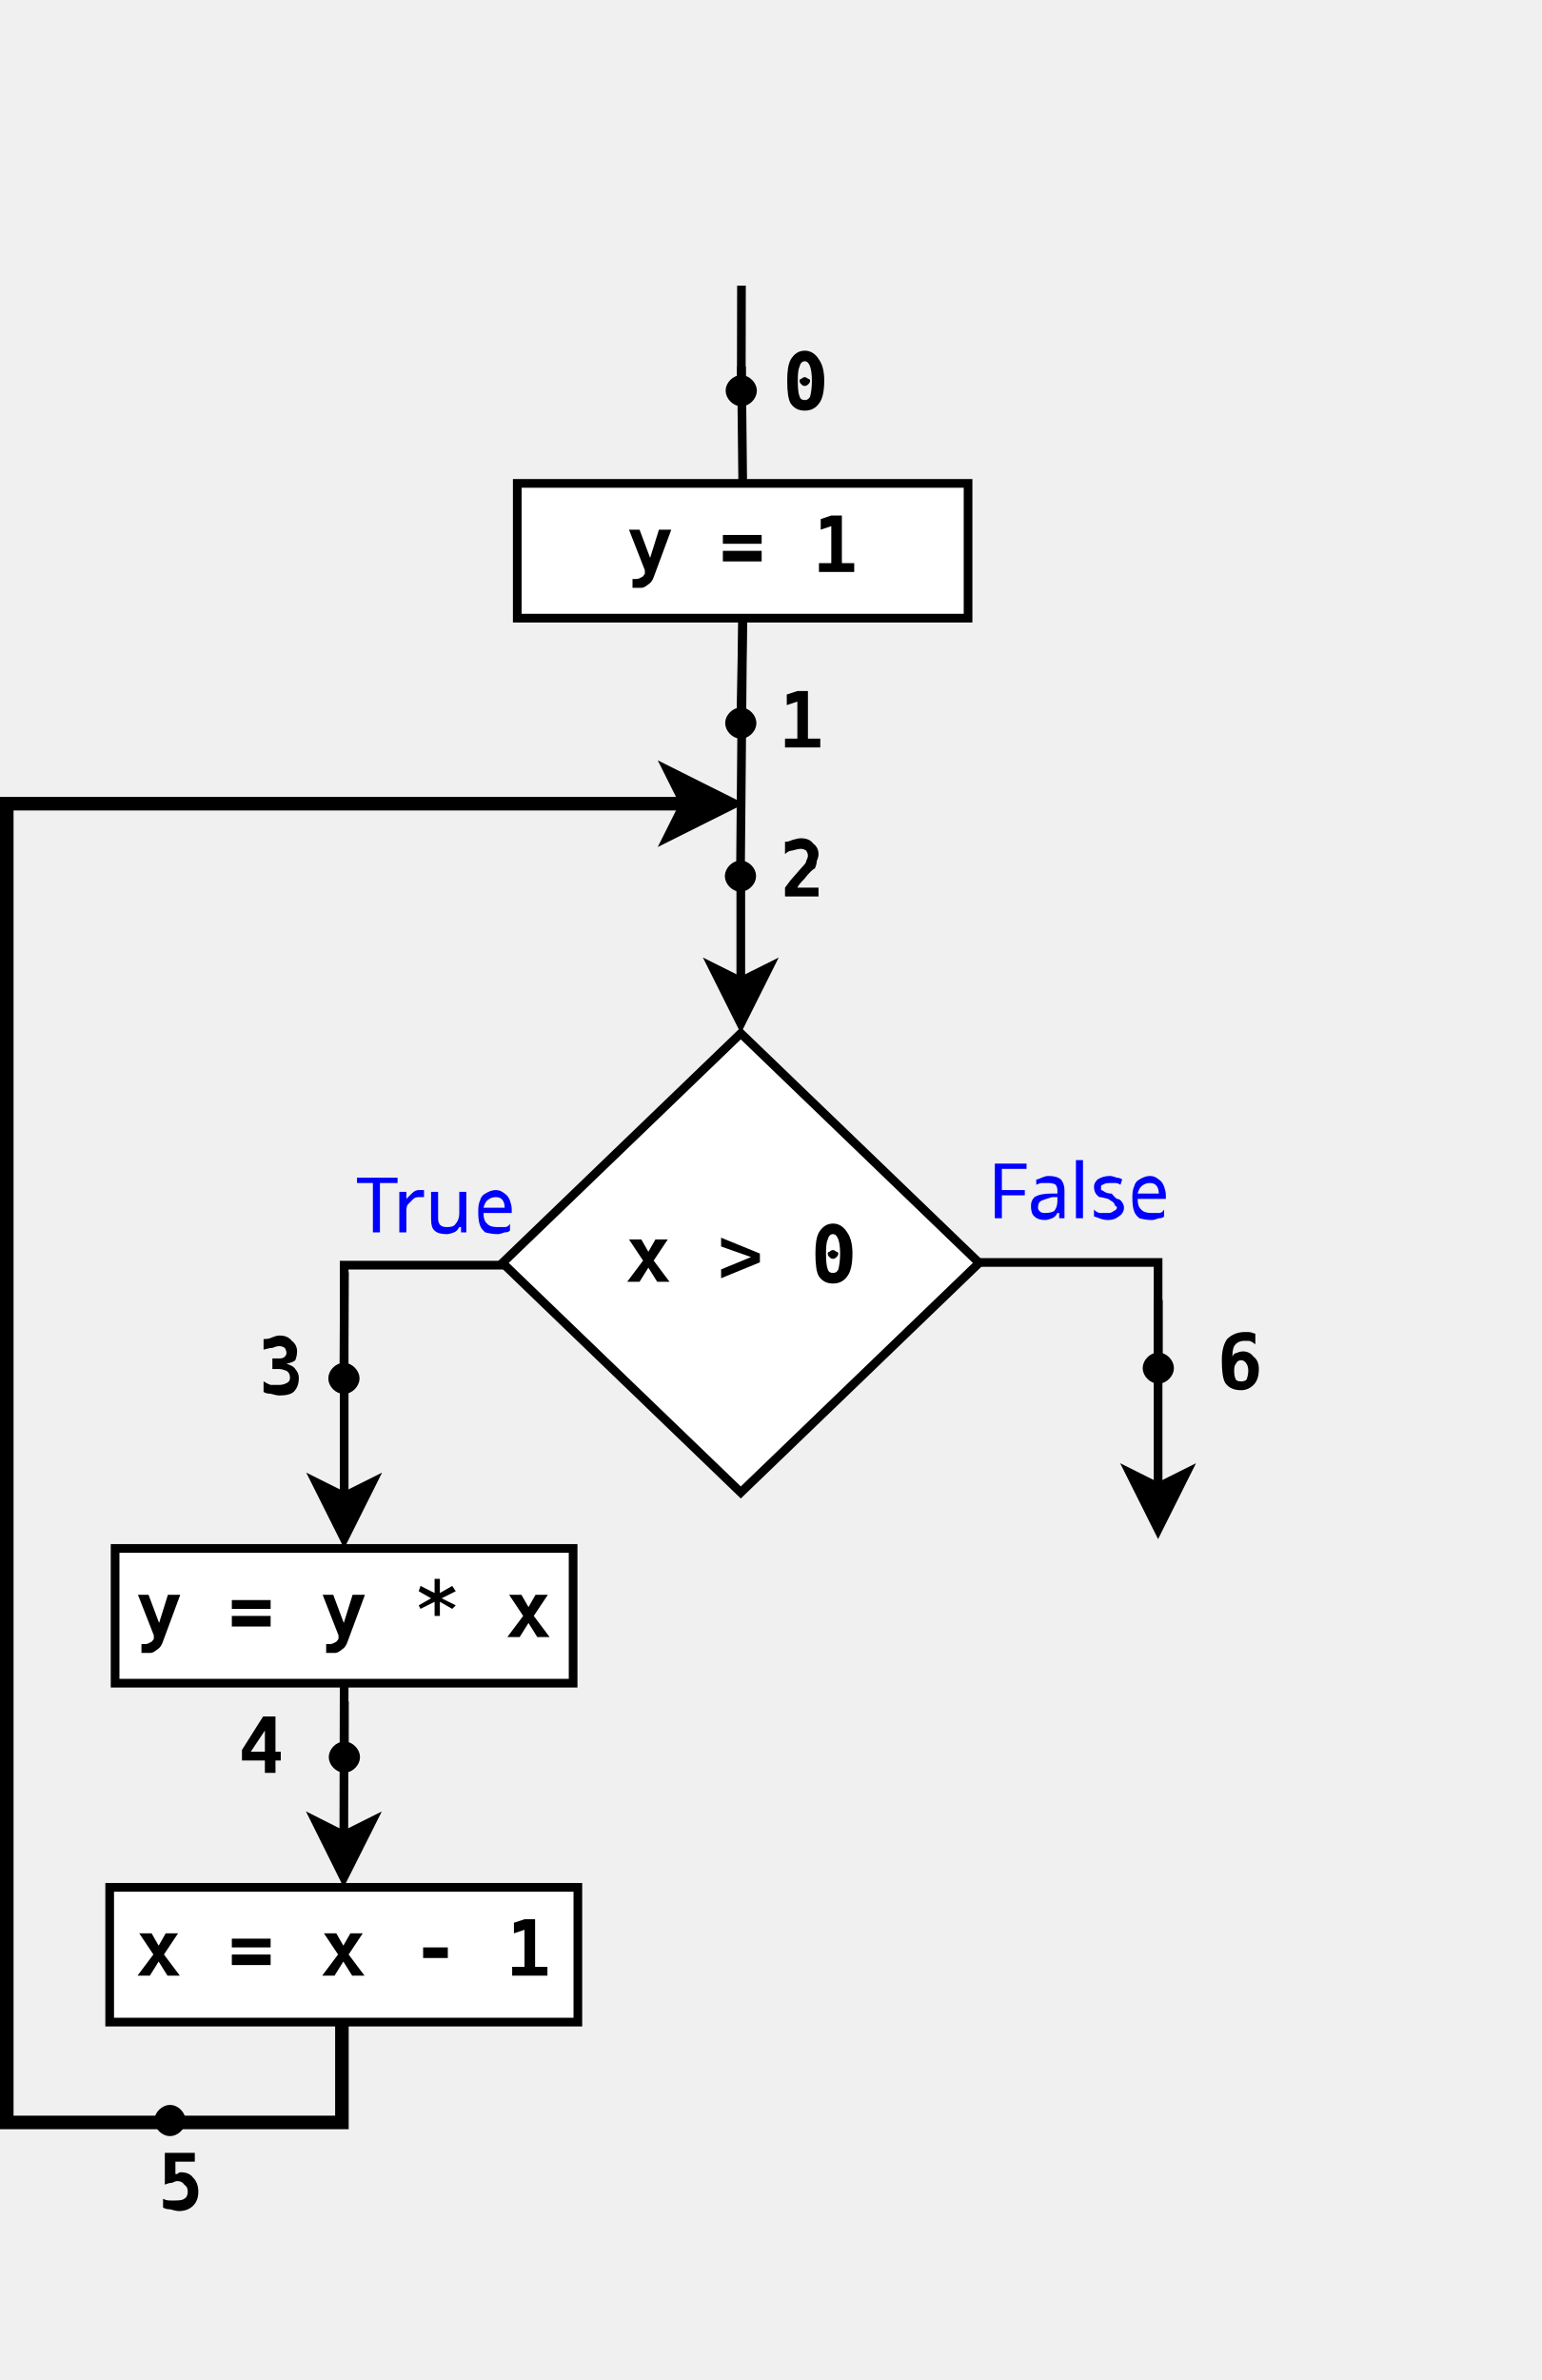
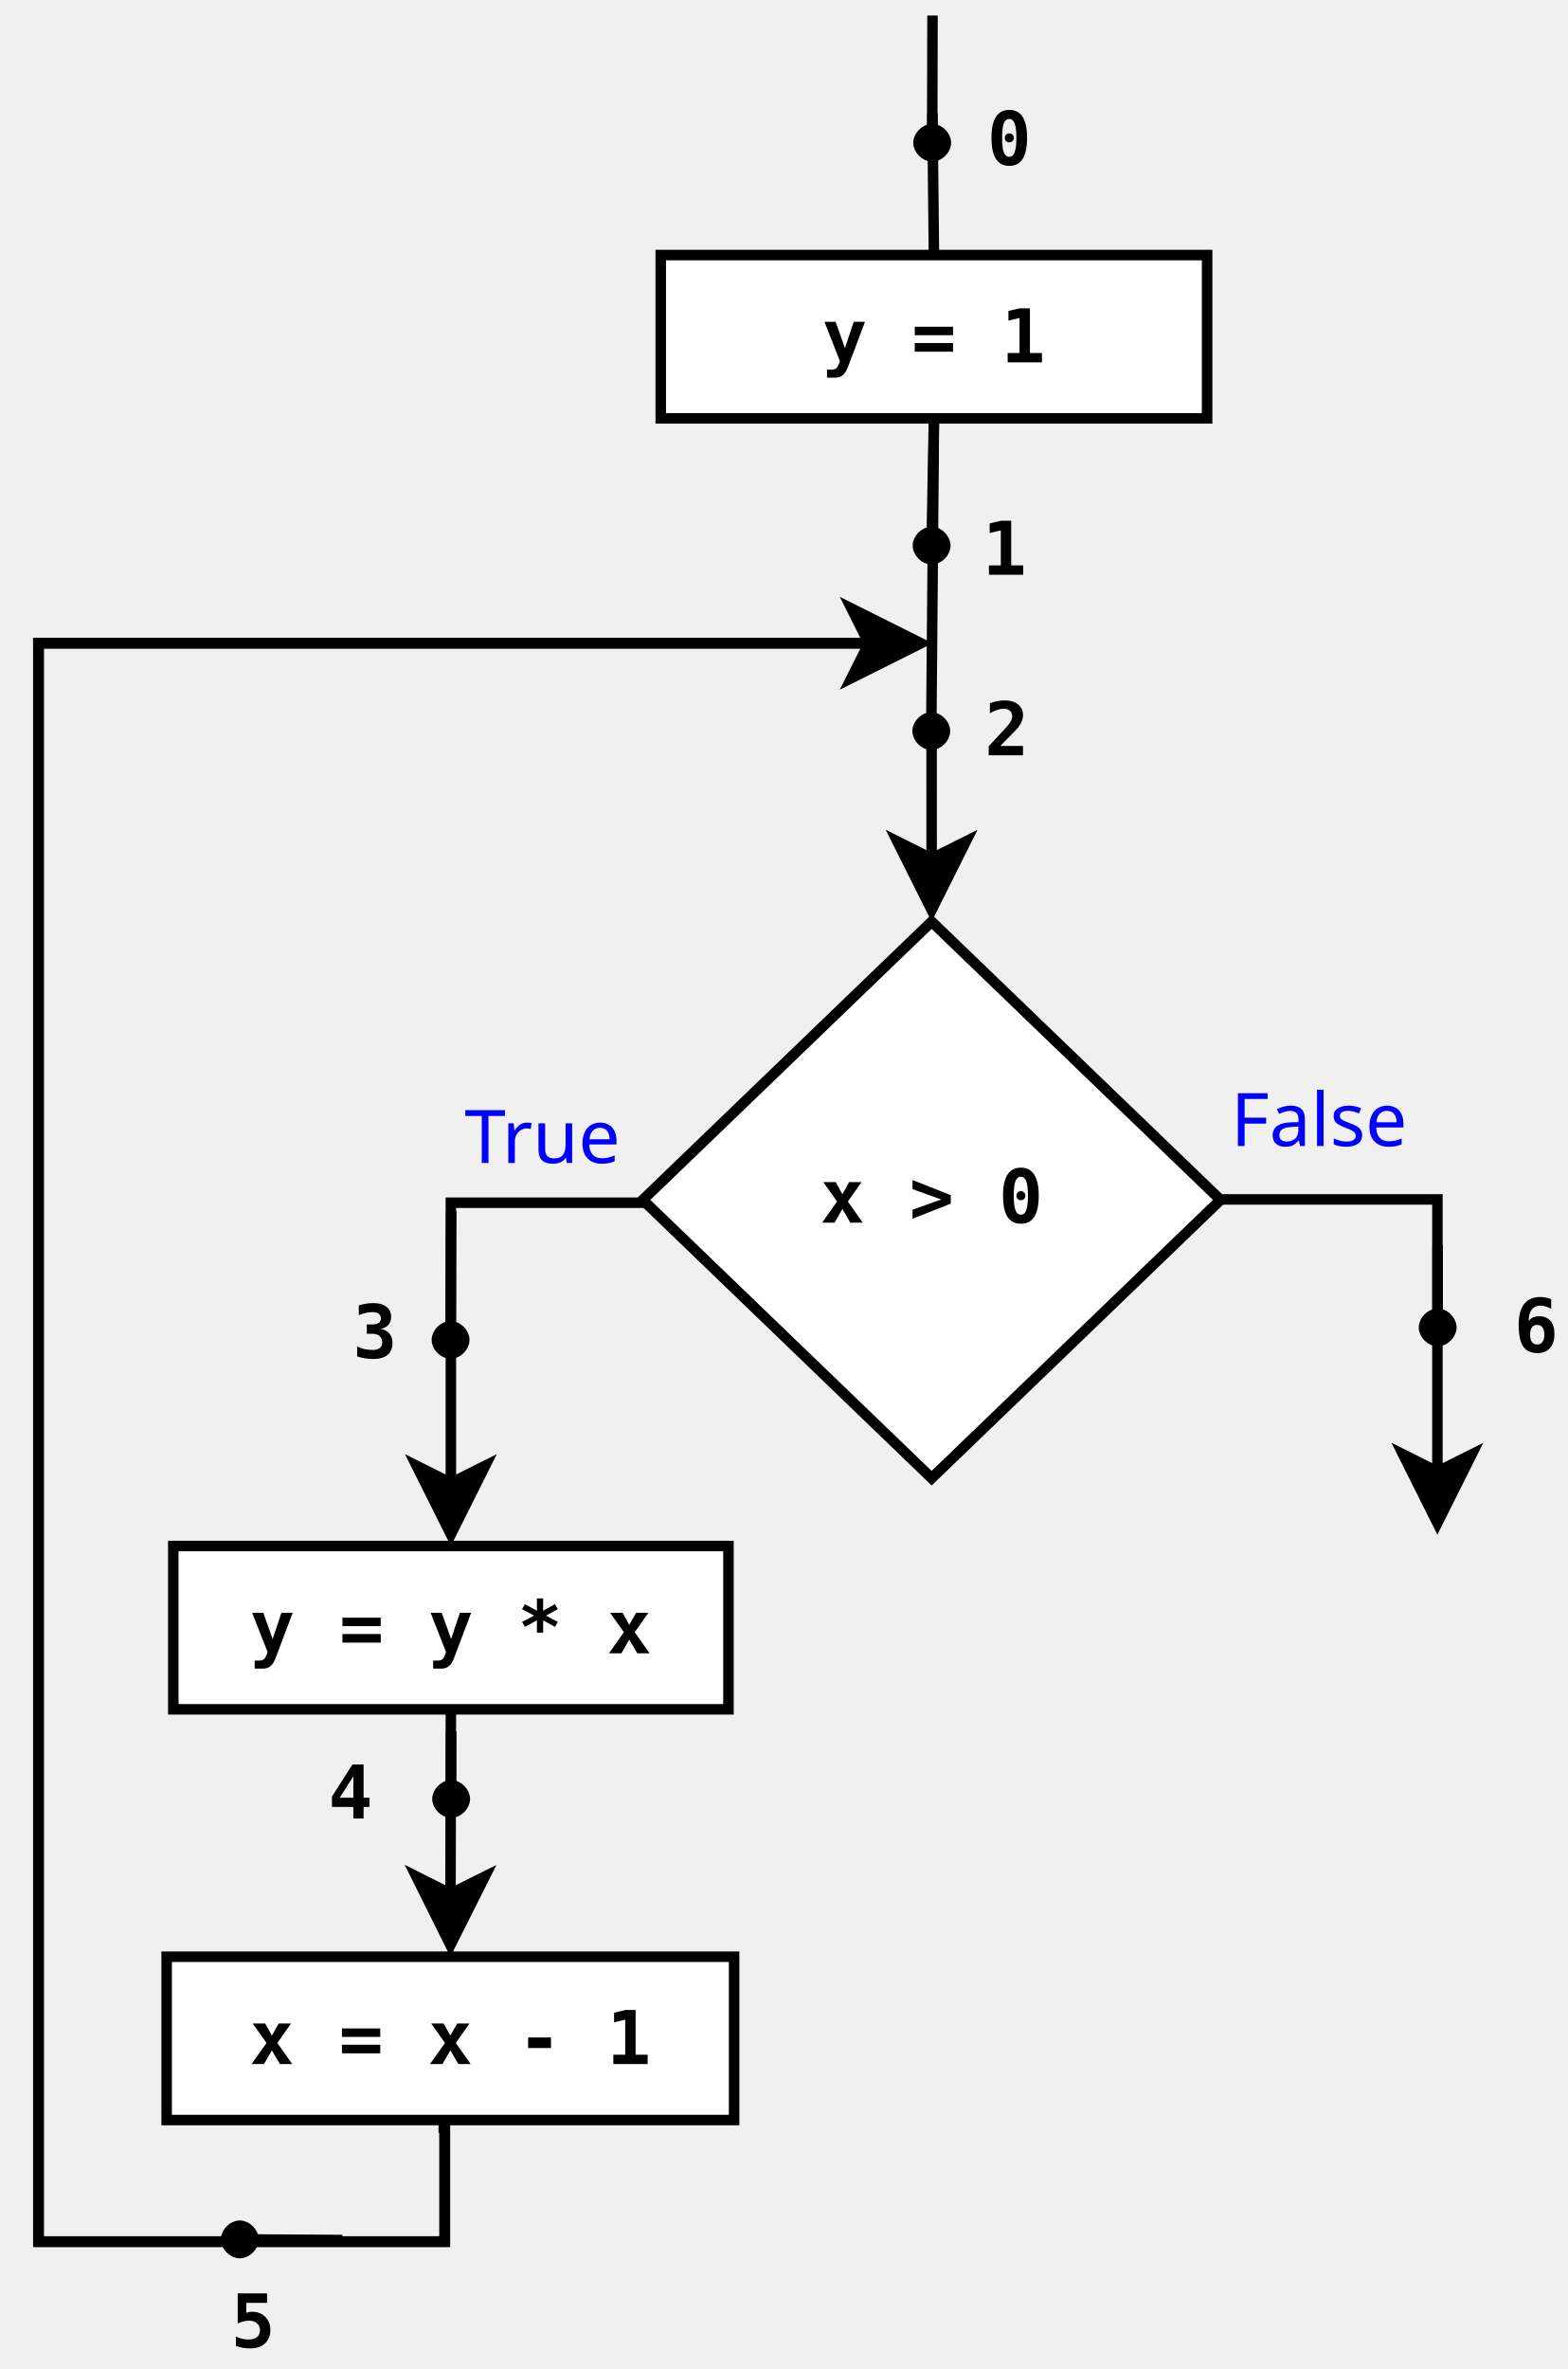
- <svg xmlns="http://www.w3.org/2000/svg" width="11.150cm" height="17.216cm" viewBox="2.508 -1.114 13.658 16.102">
-   <rect x="3.528" y="10.113" width="4.059" height="1.194" fill="#FFFFFF" stroke="none" stroke-width="0" />
-   <rect x="3.528" y="10.113" width="4.059" height="1.194" fill="none" stroke="#000000" stroke-width="0.077" />
-   <text x="5.558" y="10.898" fill="#000000" text-anchor="middle" font-size="0.68" font-family="monospace" font-style="normal" font-weight="700">
- y = y * x</text>
-   <line x1="5.558" y1="11.307" x2="5.555" y2="12.655" stroke="#000000" stroke-width="0.077" />
-   <polygon fill="#000000" stroke="none" stroke-width="0.077" points="5.554,13.030 5.305,12.529 5.555,12.655 5.805,12.530 " />
-   <polygon fill="none" stroke="#000000" stroke-width="0.077" points="5.554,13.030 5.305,12.529 5.555,12.655 5.805,12.530 " />
-   <polygon fill="#FFFFFF" stroke="none" stroke-width="0.077" points="9.073,5.549 11.185,7.583 9.073,9.617 6.961,7.583 " />
-   <polygon fill="none" stroke="#000000" stroke-width="0.077" points="9.073,5.549 11.185,7.583 9.073,9.617 6.961,7.583 " />
-   <text x="9.073" y="7.749" fill="#000000" text-anchor="middle" font-size="0.68" font-family="monospace" font-style="normal" font-weight="700">
- x &gt; 0</text>
-   <polyline fill="none" stroke="#000000" stroke-width="0.077" points="6.961,7.583 6.961,7.603 5.558,7.603 5.558,9.652 " />
-   <polygon fill="#000000" stroke="none" stroke-width="0.077" points="5.558,10.027 5.308,9.527 5.558,9.652 5.808,9.527 " />
-   <polygon fill="none" stroke="#000000" stroke-width="0.077" points="5.558,10.027 5.308,9.527 5.558,9.652 5.808,9.527 " />
-   <polyline fill="none" stroke="#000000" stroke-width="0.077" points="11.185,7.583 11.185,7.579 12.771,7.579 12.771,9.569 " />
-   <polygon fill="#000000" stroke="none" stroke-width="0.077" points="12.771,9.944 12.521,9.444 12.771,9.569 13.021,9.444 " />
-   <polygon fill="none" stroke="#000000" stroke-width="0.077" points="12.771,9.944 12.521,9.444 12.771,9.569 13.021,9.444 " />
-   <text x="5.658" y="7.313" fill="#0000FF" text-anchor="start" font-size="0.68" font-family="sans" font-style="normal" font-weight="400">
- True</text>
-   <text x="11.260" y="7.189" fill="#0000FF" text-anchor="start" font-size="0.68" font-family="sans" font-style="normal" font-weight="400">
- False</text>
-   <line x1="9.073" y1="4.162" x2="9.073" y2="5.088" stroke="#000000" stroke-width="0.077" />
-   <polygon fill="#000000" stroke="none" stroke-width="0.077" points="9.073,5.463 8.823,4.963 9.073,5.088 9.323,4.963 " />
-   <polygon fill="none" stroke="#000000" stroke-width="0.077" points="9.073,5.463 8.823,4.963 9.073,5.088 9.323,4.963 " />
-   <rect x="3.480" y="13.116" width="4.149" height="1.194" fill="#FFFFFF" stroke="none" stroke-width="0" />
-   <rect x="3.480" y="13.116" width="4.149" height="1.194" fill="none" stroke="#000000" stroke-width="0.077" />
-   <text x="5.554" y="13.900" fill="#000000" text-anchor="middle" font-size="0.68" font-family="monospace" font-style="normal" font-weight="700">
- x = x - 1</text>
-   <polyline fill="none" stroke="#000000" stroke-width="0.120" points="5.492,14.363 5.538,14.363 5.538,15.199 2.568,15.199 2.568,3.514 8.596,3.514 " />
-   <polygon fill="#000000" stroke="none" stroke-width="0.120" points="8.971,3.514 8.471,3.764 8.596,3.514 8.471,3.264 " />
-   <polygon fill="none" stroke="#000000" stroke-width="0.120" points="8.971,3.514 8.471,3.764 8.596,3.514 8.471,3.264 " />
-   <line x1="9.090" y1="1.869" x2="9.069" y2="4.256" stroke="#000000" stroke-width="0.077" />
-   <path stroke="none" fill="#000000" stroke-width="0.077" d="M 9.069,4.256 C 9.019,4.255 8.970,4.205 8.970,4.155 C 8.971,4.105 9.021,4.055 9.071,4.056 C 9.121,4.056 9.171,4.106 9.170,4.156 C 9.170,4.206 9.119,4.256 9.069,4.256 " />
-   <path stroke="#000000" fill="none" stroke-width="0.077" d="M 9.069,4.256 C 9.019,4.255 8.970,4.205 8.970,4.155 C 8.971,4.105 9.021,4.055 9.071,4.056 C 9.121,4.056 9.171,4.106 9.170,4.156 C 9.170,4.206 9.119,4.256 9.069,4.256 " />
-   <line x1="9.090" y1="1.869" x2="9.071" y2="2.900" stroke="#000000" stroke-width="0.077" />
-   <path stroke="none" fill="#000000" stroke-width="0.077" d="M 9.071,2.900 C 9.021,2.899 8.972,2.848 8.973,2.798 C 8.974,2.748 9.025,2.699 9.075,2.700 C 9.125,2.701 9.174,2.752 9.173,2.802 C 9.172,2.852 9.121,2.901 9.071,2.900 " />
-   <path stroke="#000000" fill="none" stroke-width="0.077" d="M 9.071,2.900 C 9.021,2.899 8.972,2.848 8.973,2.798 C 8.974,2.748 9.025,2.699 9.075,2.700 C 9.125,2.701 9.174,2.752 9.173,2.802 C 9.172,2.852 9.121,2.901 9.071,2.900 " />
-   <line x1="5.560" y1="7.666" x2="5.555" y2="8.706" stroke="#000000" stroke-width="0.077" />
-   <path stroke="none" fill="#000000" stroke-width="0.077" d="M 5.555,8.706 C 5.505,8.706 5.455,8.656 5.456,8.606 C 5.456,8.556 5.506,8.506 5.556,8.506 C 5.606,8.507 5.656,8.557 5.656,8.607 C 5.655,8.657 5.605,8.707 5.555,8.706 " />
-   <path stroke="#000000" fill="none" stroke-width="0.077" d="M 5.555,8.706 C 5.505,8.706 5.455,8.656 5.456,8.606 C 5.456,8.556 5.506,8.506 5.556,8.506 C 5.606,8.507 5.656,8.557 5.656,8.607 C 5.655,8.657 5.605,8.707 5.555,8.706 " />
-   <line x1="5.560" y1="11.468" x2="5.560" y2="12.062" stroke="#000000" stroke-width="0.077" />
-   <path stroke="none" fill="#000000" stroke-width="0.077" d="M 5.560,12.062 C 5.510,12.062 5.460,12.012 5.460,11.962 C 5.460,11.912 5.510,11.862 5.560,11.862 C 5.610,11.862 5.660,11.912 5.660,11.962 C 5.660,12.012 5.610,12.062 5.560,12.062 " />
-   <path stroke="#000000" fill="none" stroke-width="0.077" d="M 5.560,12.062 C 5.510,12.062 5.460,12.012 5.460,11.962 C 5.460,11.912 5.510,11.862 5.560,11.862 C 5.610,11.862 5.660,11.912 5.660,11.962 C 5.660,12.012 5.610,12.062 5.560,12.062 " />
-   <line x1="4.764" y1="15.187" x2="3.914" y2="15.181" stroke="#000000" stroke-width="0.077" />
-   <path stroke="none" fill="#000000" stroke-width="0.077" d="M 3.914,15.181 C 3.915,15.132 3.965,15.082 4.015,15.082 C 4.065,15.082 4.115,15.133 4.114,15.183 C 4.114,15.233 4.064,15.282 4.014,15.282 C 3.964,15.282 3.914,15.231 3.914,15.181 " />
-   <path stroke="#000000" fill="none" stroke-width="0.077" d="M 3.914,15.181 C 3.915,15.132 3.965,15.082 4.015,15.082 C 4.065,15.082 4.115,15.133 4.114,15.183 C 4.114,15.233 4.064,15.282 4.014,15.282 C 3.964,15.282 3.914,15.231 3.914,15.181 " />
-   <rect x="7.092" y="0.676" width="3.995" height="1.194" fill="#FFFFFF" stroke="none" stroke-width="0" />
-   <rect x="7.092" y="0.676" width="3.995" height="1.194" fill="none" stroke="#000000" stroke-width="0.077" />
-   <text x="9.090" y="1.460" fill="#000000" text-anchor="middle" font-size="0.68" font-family="monospace" font-style="normal" font-weight="700">
- y = 1</text>
-   <line x1="9.079" y1="-1.076" x2="9.077" y2="-0.045" stroke="#000000" stroke-width="0.077" />
-   <path stroke="none" fill="#000000" stroke-width="0.077" d="M 9.077,-0.045 C 9.027,-0.045 8.977,-0.096 8.977,-0.146 C 8.977,-0.196 9.027,-0.245 9.077,-0.245 C 9.127,-0.245 9.177,-0.195 9.177,-0.145 C 9.177,-0.095 9.127,-0.045 9.077,-0.045 " />
-   <path stroke="#000000" fill="none" stroke-width="0.077" d="M 9.077,-0.045 C 9.027,-0.045 8.977,-0.096 8.977,-0.146 C 8.977,-0.196 9.027,-0.245 9.077,-0.245 C 9.127,-0.245 9.177,-0.195 9.177,-0.145 C 9.177,-0.095 9.127,-0.045 9.077,-0.045 " />
-   <line x1="9.079" y1="-0.361" x2="9.090" y2="0.676" stroke="#000000" stroke-width="0.077" />
-   <line x1="12.773" y1="7.913" x2="12.773" y2="8.615" stroke="#000000" stroke-width="0.077" />
-   <path stroke="none" fill="#000000" stroke-width="0.077" d="M 12.773,8.615 C 12.723,8.615 12.673,8.565 12.673,8.515 C 12.673,8.465 12.723,8.415 12.773,8.415 C 12.823,8.415 12.873,8.465 12.873,8.515 C 12.873,8.565 12.823,8.615 12.773,8.615 " />
-   <path stroke="#000000" fill="none" stroke-width="0.077" d="M 12.773,8.615 C 12.723,8.615 12.673,8.565 12.673,8.515 C 12.673,8.465 12.723,8.415 12.773,8.415 C 12.823,8.415 12.873,8.465 12.873,8.515 C 12.873,8.565 12.823,8.615 12.773,8.615 " />
-   <text x="5.003" y="8.739" fill="#000000" text-anchor="middle" font-size="0.68" font-family="monospace" font-style="normal" font-weight="700">
- 3</text>
-   <text x="13.494" y="8.694" fill="#000000" text-anchor="middle" font-size="0.68" font-family="monospace" font-style="normal" font-weight="700">
- 6</text>
-   <text x="9.641" y="0.016" fill="#000000" text-anchor="middle" font-size="0.68" font-family="monospace" font-style="normal" font-weight="700">
- 0</text>
-   <text x="9.605" y="3.013" fill="#000000" text-anchor="middle" font-size="0.68" font-family="monospace" font-style="normal" font-weight="700">
- 1</text>
-   <text x="9.623" y="4.333" fill="#000000" text-anchor="middle" font-size="0.68" font-family="monospace" font-style="normal" font-weight="700">
- 2</text>
-   <text x="4.111" y="15.972" fill="#000000" text-anchor="middle" font-size="0.68" font-family="monospace" font-style="normal" font-weight="700">
- 5</text>
-   <text x="4.824" y="12.105" fill="#000000" text-anchor="middle" font-size="0.68" font-family="monospace" font-style="normal" font-weight="700">
- 4</text>
+ <svg xmlns="http://www.w3.org/2000/svg" width="305.16" height="461.04" viewBox="50 -23 160.763 249.389" id="svg2" version="1.1">
+   <defs id="defs180" />
+   <g id="g4" transform="matrix(0.72,0,0,0.72,15.28839,-5.878241)">
+     <rect style="fill:#ffffff" x="70.561" y="202.264" width="81.187" height="23.879" id="rect6" />
+     <rect style="fill:none;stroke:#000000;stroke-width:1.536" x="70.561" y="202.264" width="81.187" height="23.879" id="rect8" />
+   </g>
+   <text font-size="10.837" style="font-size:7.803px;font-style:normal;font-weight:700;text-anchor:middle;fill:#000000;font-family:monospace" x="95.319" y="151.047" id="text10">
+     <tspan x="95.319" y="151.047" id="tspan12">y = y * x</tspan>
+   </text>
+   <g id="g14" transform="matrix(0.72,0,0,0.72,15.28839,-5.878241)">
+     <line style="fill:none;stroke:#000000;stroke-width:1.536" x1="111.154" y1="226.142" x2="111.101" y2="253.097" id="line16" />
+     <polygon style="fill:#000000" points="106.106,250.587 111.101,253.097 116.106,250.607 111.086,260.597 " id="polygon18" />
+     <polygon style="fill:none;stroke:#000000;stroke-width:1.536" points="106.106,250.587 111.101,253.097 116.106,250.607 111.086,260.597 " id="polygon20" />
+   </g>
+   <g id="g22" transform="matrix(0.72,0,0,0.72,15.28839,-5.878241)">
+     <polygon style="fill:#ffffff" points="223.705,151.661 181.461,192.346 139.216,151.661 181.461,110.977 " id="polygon24" />
+     <polygon style="fill:none;stroke:#000000;stroke-width:1.536" points="223.705,151.661 181.461,192.346 139.216,151.661 181.461,110.977 " id="polygon26" />
+     <text font-size="10.837" style="font-size:10.837px;font-style:normal;font-weight:700;text-anchor:middle;fill:#000000;font-family:monospace" x="181.461" y="154.988" id="text28">
+       <tspan x="181.461" y="154.988" id="tspan30">x &gt; 0</tspan>
+     </text>
+   </g>
+   <g id="g32" transform="matrix(0.72,0,0,0.72,15.28839,-5.878241)">
+     <polyline style="fill:none;stroke:#000000;stroke-width:1.536" points="139.216,151.661 139.216,152.07 111.154,152.07 111.154,193.047 " id="polyline34" />
+     <polygon style="fill:#000000" points="106.154,190.547 111.154,193.047 116.154,190.547 111.154,200.547 " id="polygon36" />
+     <polygon style="fill:none;stroke:#000000;stroke-width:1.536" points="106.154,190.547 111.154,193.047 116.154,190.547 111.154,200.547 " id="polygon38" />
+   </g>
+   <g id="g40" transform="matrix(0.72,0,0,0.72,15.28839,-5.878241)">
+     <polyline style="fill:none;stroke:#000000;stroke-width:1.536" points="223.706,151.661 223.706,151.587 255.42,151.587 255.42,191.387 " id="polyline42" />
+     <polygon style="fill:#000000" points="250.42,188.887 255.42,191.387 260.42,188.887 255.42,198.887 " id="polygon44" />
+     <polygon style="fill:none;stroke:#000000;stroke-width:1.536" points="250.42,188.887 255.42,191.387 260.42,188.887 255.42,198.887 " id="polygon46" />
+   </g>
+   <text font-size="10.837" style="font-size:7.803px;font-style:normal;font-weight:normal;text-anchor:start;fill:#0000ff;font-family:sans-serif" x="96.761" y="99.43" id="text48">
+     <tspan x="96.761" y="99.43" id="tspan50">True</tspan>
+   </text>
+   <text font-size="10.837" style="font-size:7.803px;font-style:normal;font-weight:normal;text-anchor:start;fill:#0000ff;font-family:sans-serif" x="177.437" y="97.644" id="text52">
+     <tspan x="177.437" y="97.644" id="tspan54">False</tspan>
+   </text>
+   <g id="g56" transform="matrix(0.72,0,0,0.72,15.28839,-5.878241)">
+     <line style="fill:none;stroke:#000000;stroke-width:1.536" x1="181.454" y1="83.231" x2="181.459" y2="101.76" id="line58" />
+     <polygon style="fill:#000000" points="176.458,99.261 181.459,101.76 186.458,99.258 181.46,109.259 " id="polygon60" />
+     <polygon style="fill:none;stroke:#000000;stroke-width:1.536" points="176.458,99.261 181.459,101.76 186.458,99.258 181.46,109.259 " id="polygon62" />
+   </g>
+   <g id="g64" transform="matrix(0.72,0,0,0.72,15.28839,-5.878241)">
+     <rect style="fill:#ffffff" x="69.592" y="262.314" width="82.98" height="23.879" id="rect66" />
+     <rect style="fill:none;stroke:#000000;stroke-width:1.536" x="69.592" y="262.314" width="82.98" height="23.879" id="rect68" />
+   </g>
+   <text font-size="10.837" style="font-size:7.803px;font-style:normal;font-weight:700;text-anchor:middle;fill:#000000;font-family:monospace" x="95.267" y="194.285" id="text70">
+     <tspan x="95.267" y="194.285" id="tspan72">x = x - 1</tspan>
+   </text>
+   <g id="g74" transform="matrix(0.72,0,0,0.72,15.28839,-5.878241)">
+     <polyline style="fill:none;stroke:#000000;stroke-width:1.6" points="109.345,287.262 110.251,287.262 110.251,303.978 50.854,303.978 50.854,70.272 172.316,70.272 " id="polyline76" />
+     <polygon style="fill:#000000" points="169.816,75.272 172.316,70.272 169.816,65.272 179.816,70.272 " id="polygon78" />
+     <polygon style="fill:none;stroke:#000000;stroke-width:1.6" points="169.816,75.272 172.316,70.272 169.816,65.272 179.816,70.272 " id="polygon80" />
+   </g>
+   <g id="g82" transform="matrix(0.72,0,0,0.72,15.28839,-5.878241)">
+     <line style="fill:none;stroke:#000000;stroke-width:1.536" x1="181.796" y1="37.39" x2="181.389" y2="85.112" id="line84" />
+     <path style="fill:#000000" d="m 181.389,85.112 c -1,-0.009 -1.991,-1.017 -1.983,-2.017 0.009,-1 1.017,-1.991 2.017,-1.983 1,0.009 1.992,1.017 1.983,2.017 -0.008,1 -1.017,1.991 -2.017,1.983 z" id="path86" />
+     <path style="fill:none;stroke:#000000;stroke-width:1.536" d="m 181.389,85.112 c -1,-0.009 -1.991,-1.017 -1.983,-2.017 0.009,-1 1.017,-1.991 2.017,-1.983 1,0.009 1.992,1.017 1.983,2.017 -0.008,1 -1.017,1.991 -2.017,1.983" id="path88" />
+   </g>
+   <g id="g90" transform="matrix(0.72,0,0,0.72,15.28839,-5.878241)">
+     <line style="fill:none;stroke:#000000;stroke-width:1.536" x1="181.796" y1="37.39" x2="181.418" y2="57.994" id="line92" />
+     <path style="fill:#000000" d="m 181.418,57.994 c -1,-0.018 -1.981,-1.036 -1.963,-2.036 0.018,-1 1.036,-1.981 2.036,-1.963 1,0.018 1.982,1.036 1.963,2.036 -0.018,1 -1.036,1.981 -2.036,1.963 z" id="path94" />
+     <path style="fill:none;stroke:#000000;stroke-width:1.536" d="m 181.418,57.994 c -1,-0.018 -1.981,-1.036 -1.963,-2.036 0.018,-1 1.036,-1.981 2.036,-1.963 1,0.018 1.982,1.036 1.963,2.036 -0.018,1 -1.036,1.981 -2.036,1.963" id="path96" />
+   </g>
+   <g id="g98" transform="matrix(0.72,0,0,0.72,15.28839,-5.878241)">
+     <line style="fill:none;stroke:#000000;stroke-width:1.536" x1="111.201" y1="153.322" x2="111.101" y2="174.126" id="line100" />
+     <path style="fill:#000000" d="m 111.101,174.126 c -1,-0.005 -1.995,-1.01 -1.99,-2.01 0.005,-1 1.009,-1.995 2.009,-1.99 1,0.005 1.996,1.01 1.991,2.01 -0.005,1 -1.01,1.995 -2.01,1.99 z" id="path102" />
+     <path style="fill:none;stroke:#000000;stroke-width:1.536" d="m 111.101,174.126 c -1,-0.005 -1.995,-1.01 -1.99,-2.01 0.005,-1 1.009,-1.995 2.009,-1.99 1,0.005 1.996,1.01 1.991,2.01 -0.005,1 -1.01,1.995 -2.01,1.99" id="path104" />
+   </g>
+   <g id="g106" transform="matrix(0.72,0,0,0.72,15.28839,-5.878241)">
+     <line style="fill:none;stroke:#000000;stroke-width:1.536" x1="111.201" y1="229.364" x2="111.191" y2="241.248" id="line108" />
+     <path style="fill:#000000" d="m 111.191,241.248 c -1,-10e-4 -1.999,-1.002 -1.998,-2.002 0.001,-1 1.001,-1.999 2.001,-1.998 1,0.001 2,1.002 1.999,2.002 -0.001,1 -1.002,1.999 -2.002,1.998 z" id="path110" />
+     <path style="fill:none;stroke:#000000;stroke-width:1.536" d="m 111.191,241.248 c -1,-10e-4 -1.999,-1.002 -1.998,-2.002 0.001,-1 1.001,-1.999 2.001,-1.998 1,0.001 2,1.002 1.999,2.002 -0.001,1 -1.002,1.999 -2.002,1.998" id="path112" />
+   </g>
+   <g id="g114" transform="matrix(0.72,0,0,0.72,15.28839,-5.878241)">
+     <line style="fill:none;stroke:#000000;stroke-width:1.536" x1="95.281" y1="303.736" x2="78.286" y2="303.63" id="line116" />
+     <path style="fill:#000000" d="m 78.286,303.63 c 0.006,-1 1.012,-1.994 2.012,-1.987 1,0.006 1.994,1.012 1.988,2.012 -0.006,1 -1.012,1.994 -2.012,1.987 -1,-0.006 -1.994,-1.012 -1.988,-2.012 z" id="path118" />
+     <path style="fill:none;stroke:#000000;stroke-width:1.536" d="m 78.286,303.63 c 0.006,-1 1.012,-1.994 2.012,-1.987 1,0.006 1.994,1.012 1.988,2.012 -0.006,1 -1.012,1.994 -2.012,1.987 -1,-0.006 -1.994,-1.012 -1.988,-2.012" id="path120" />
+   </g>
+   <g id="g122" transform="matrix(0.72,0,0,0.72,15.28839,-5.878241)">
+     <rect style="fill:#ffffff" x="141.846" y="13.511" width="79.9" height="23.879" id="rect124" />
+     <rect style="fill:none;stroke:#000000;stroke-width:1.536" x="141.846" y="13.511" width="79.9" height="23.879" id="rect126" />
+   </g>
+   <text font-size="10.837" style="font-size:7.803px;font-style:normal;font-weight:700;text-anchor:middle;fill:#000000;font-family:monospace" x="146.181" y="15.146" id="text128">
+     <tspan x="146.181" y="15.146" id="tspan130">y = 1</tspan>
+   </text>
+   <g id="g132" transform="matrix(0.72,0,0,0.72,15.28839,-5.878241)">
+     <line style="fill:none;stroke:#000000;stroke-width:1.536" x1="181.587" y1="-21.511" x2="181.535" y2="-0.907" id="line134" />
+     <path style="fill:#000000" d="m 181.535,-0.907 c -1,-0.003 -1.997,-1.005 -1.995,-2.005 0.003,-1 1.005,-1.997 2.005,-1.995 1,0.003 1.998,1.005 1.995,2.005 -0.002,1 -1.005,1.997 -2.005,1.995 z" id="path136" />
+     <path style="fill:none;stroke:#000000;stroke-width:1.536" d="m 181.535,-0.907 c -1,-0.003 -1.997,-1.005 -1.995,-2.005 0.003,-1 1.005,-1.997 2.005,-1.995 1,0.003 1.998,1.005 1.995,2.005 -0.002,1 -1.005,1.997 -2.005,1.995" id="path138" />
+   </g>
+   <line style="fill:none;stroke:#000000;stroke-width:1.106" x1="146.022" y1="-11.083" x2="146.181" y2="3.849" id="line140" />
+   <g id="g142" transform="matrix(0.72,0,0,0.72,15.28839,-5.878241)">
+     <line style="fill:none;stroke:#000000;stroke-width:1.536" x1="255.46" y1="158.251" x2="255.46" y2="172.302" id="line144" />
+     <path style="fill:#000000" d="m 255.46,172.302 c -1,0 -2,-1 -2,-2 0,-1 1,-2 2,-2 1,0 2,1 2,2 0,1 -1,2 -2,2 z" id="path146" />
+     <path style="fill:none;stroke:#000000;stroke-width:1.536" d="m 255.46,172.302 c -1,0 -2,-1 -2,-2 0,-1 1,-2 2,-2 1,0 2,1 2,2 0,1 -1,2 -2,2" id="path148" />
+   </g>
+   <text font-size="10.837" style="font-size:7.803px;font-style:normal;font-weight:700;text-anchor:middle;fill:#000000;font-family:monospace" x="87.334" y="119.958" id="text150">
+     <tspan x="87.334" y="119.958" id="tspan152">3</tspan>
+   </text>
+   <text font-size="10.837" style="font-size:7.803px;font-style:normal;font-weight:700;text-anchor:middle;fill:#000000;font-family:monospace" x="209.599" y="119.315" id="text154">
+     <tspan x="209.599" y="119.315" id="tspan156">6</tspan>
+   </text>
+   <text font-size="10.837" style="font-size:7.803px;font-style:normal;font-weight:700;text-anchor:middle;fill:#000000;font-family:monospace" x="154.118" y="-5.647" id="text158">
+     <tspan x="154.118" y="-5.647" id="tspan160">0</tspan>
+   </text>
+   <text font-size="10.837" style="font-size:7.803px;font-style:normal;font-weight:700;text-anchor:middle;fill:#000000;font-family:monospace" x="153.604" y="37.505" id="text162">
+     <tspan x="153.604" y="37.505" id="tspan164">1</tspan>
+   </text>
+   <text font-size="10.837" style="font-size:7.803px;font-style:normal;font-weight:700;text-anchor:middle;fill:#000000;font-family:monospace" x="153.861" y="56.513" id="text166">
+     <tspan x="153.861" y="56.513" id="tspan168">2</tspan>
+   </text>
+   <text font-size="10.837" style="font-size:7.803px;font-style:normal;font-weight:700;text-anchor:middle;fill:#000000;font-family:monospace" x="74.491" y="224.114" id="text170">
+     <tspan x="74.491" y="224.114" id="tspan172">5</tspan>
+   </text>
+   <text font-size="10.837" style="font-size:7.803px;font-style:normal;font-weight:700;text-anchor:middle;fill:#000000;font-family:monospace" x="84.757" y="168.438" id="text174">
+     <tspan x="84.757" y="168.438" id="tspan176">4</tspan>
+   </text>
</svg>
